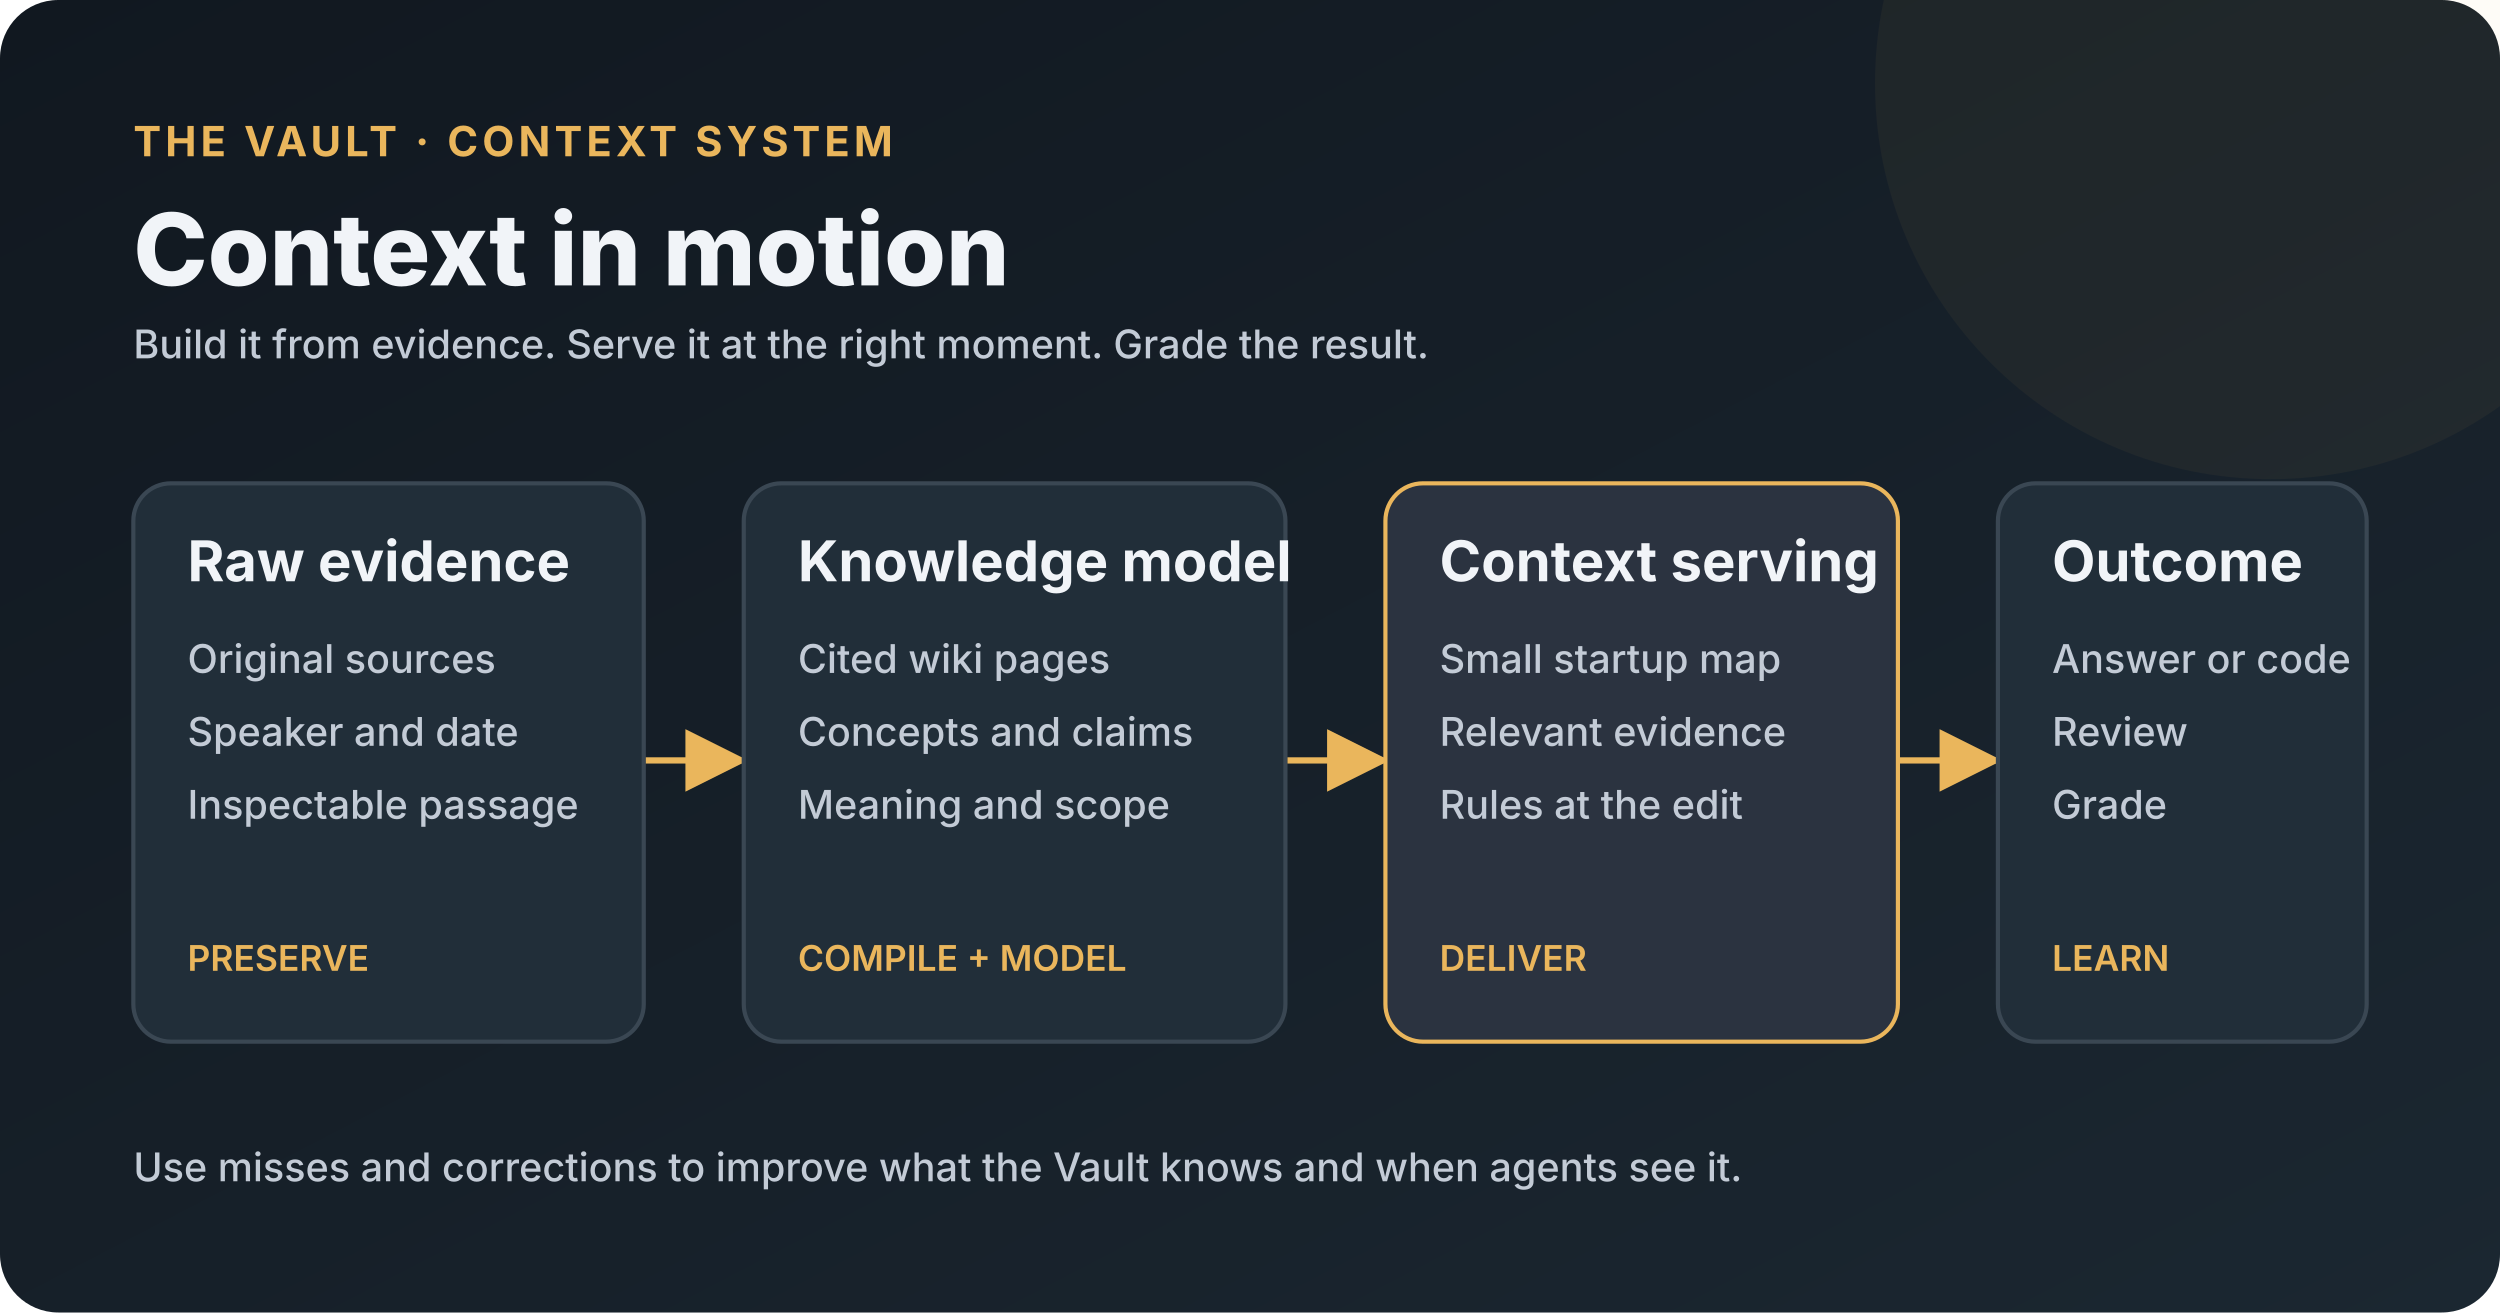
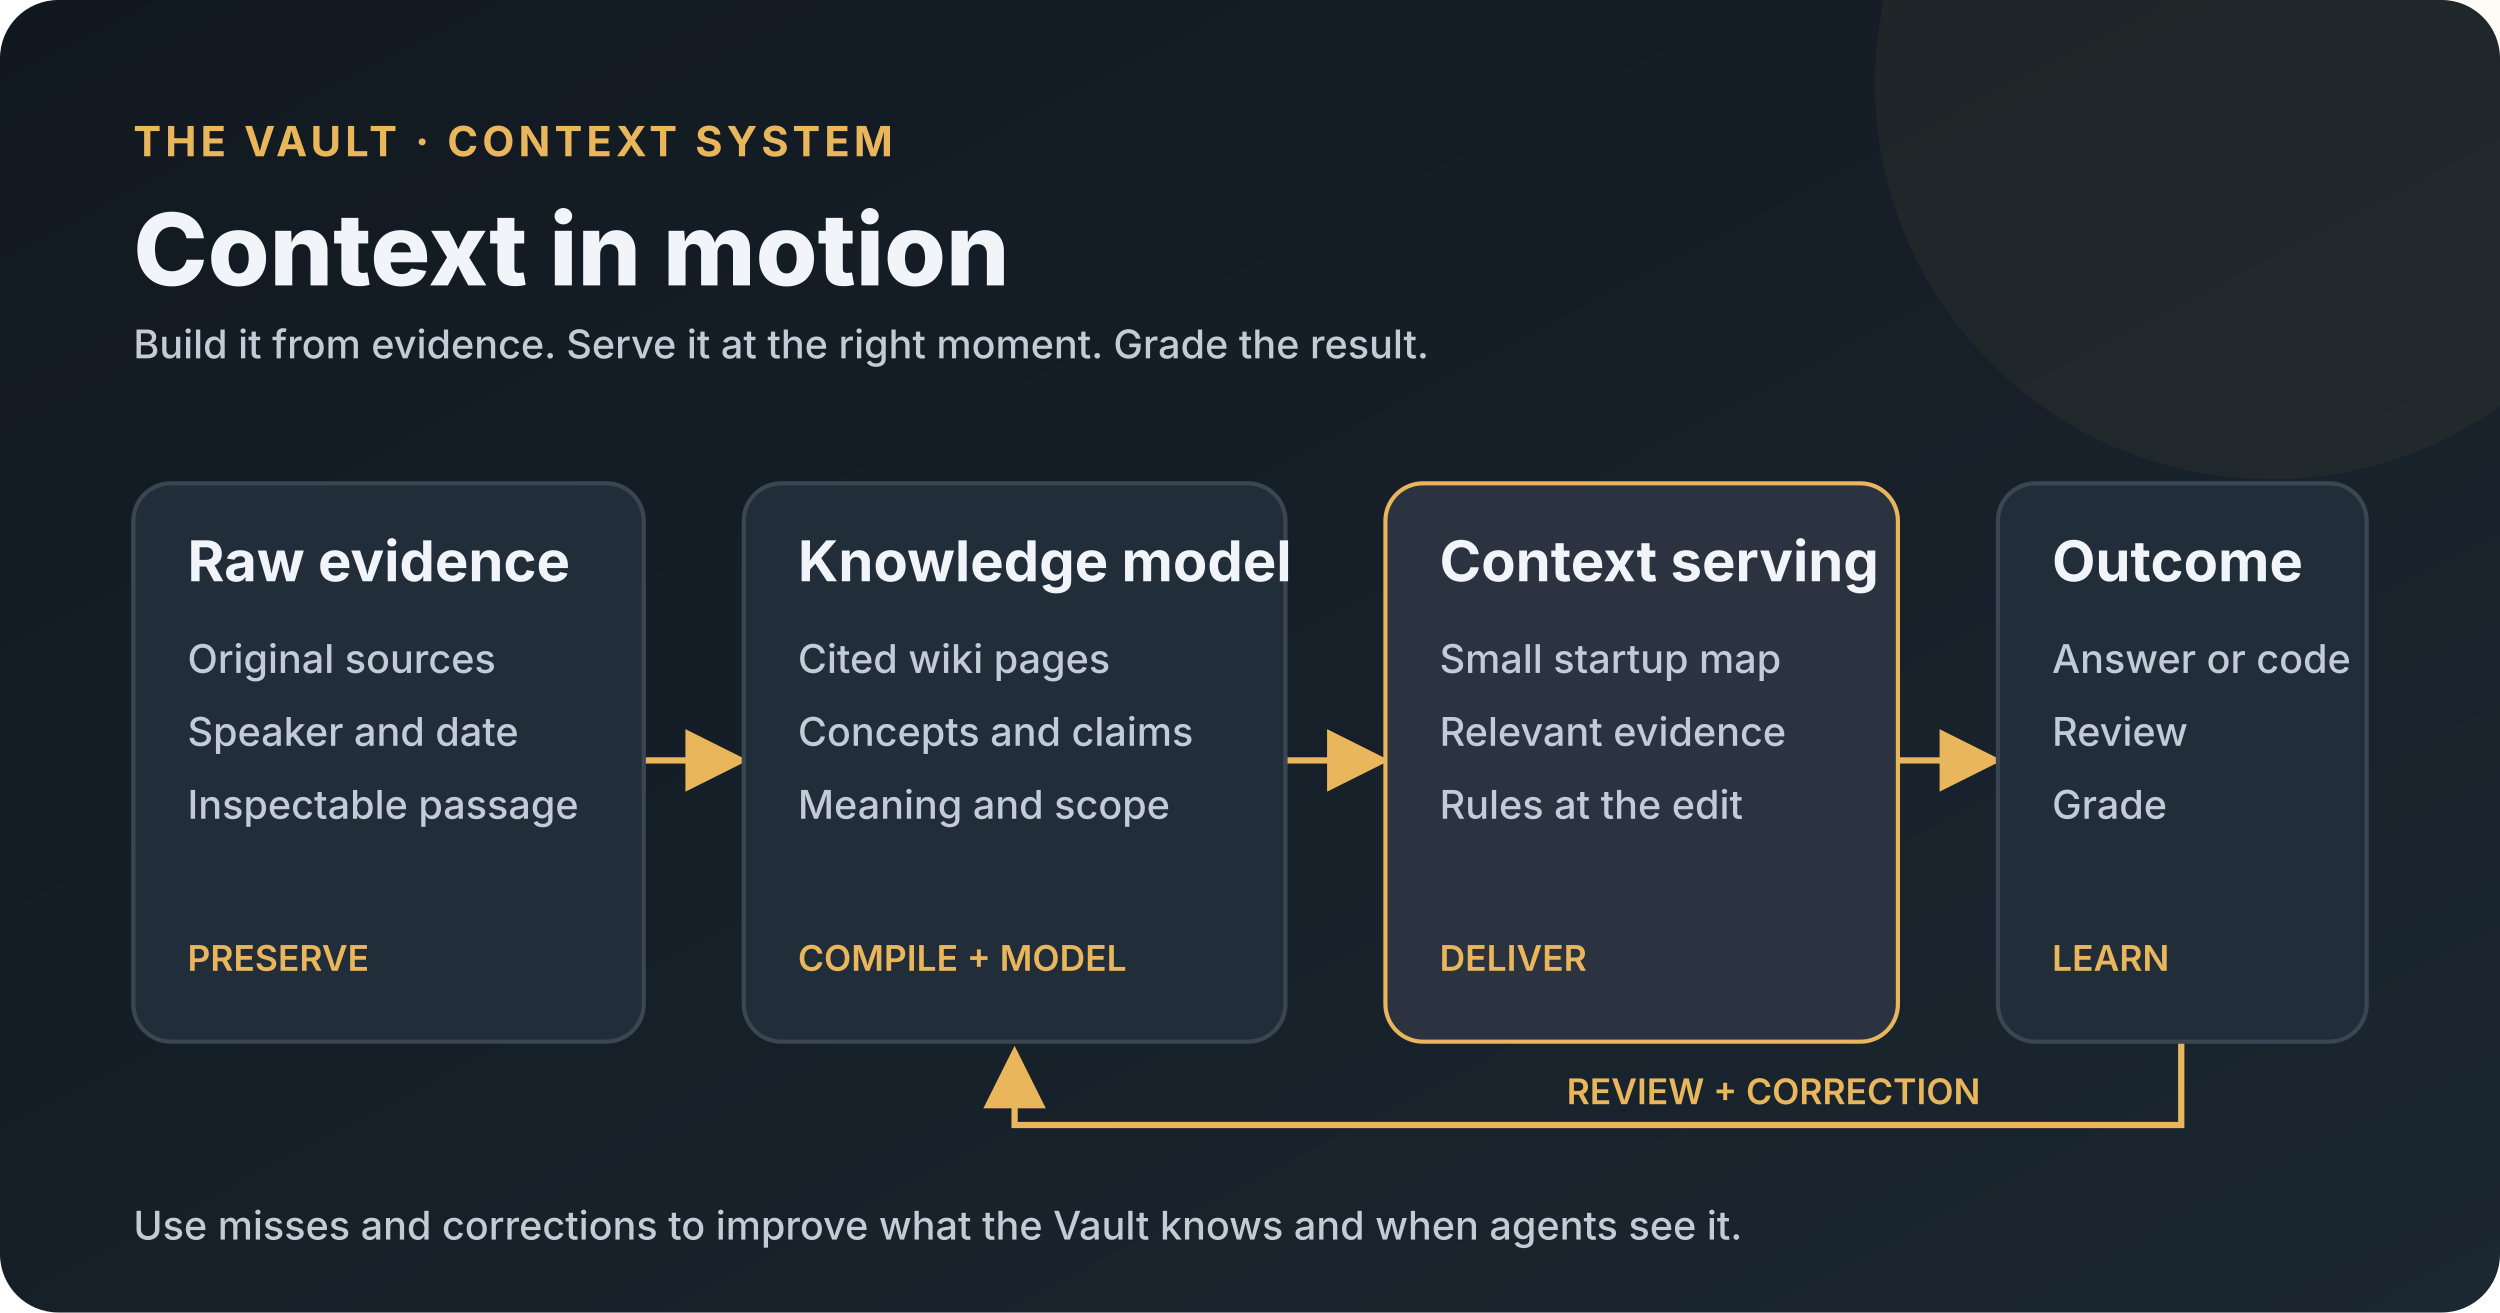
<svg xmlns="http://www.w3.org/2000/svg" viewBox="0 0 1200 630" role="img" aria-labelledby="title desc">
  <defs>
    <linearGradient id="bg" x1="0" y1="0" x2="1" y2="1">
      <stop offset="0" stop-color="#111820" />
      <stop offset="1" stop-color="#1b2731" />
    </linearGradient>
    <marker id="arrow" markerWidth="10" markerHeight="10" refX="9" refY="5" orient="auto">
      <path d="M0 0 10 5 0 10Z" fill="#eab65c" />
    </marker>
    <style>
      .kicker{font:700 20px Inter,Arial,sans-serif;letter-spacing:2px;fill:#eab65c}
      .headline{font:800 48px Inter,Arial,sans-serif;fill:#f1f4f8}
      .cardtitle{font:700 27px Inter,Arial,sans-serif;fill:#f1f4f8}
      .body{font:500 19px Inter,Arial,sans-serif;fill:#c3cbd6}
      .small{font:600 17px Inter,Arial,sans-serif;fill:#eab65c}
      .line{fill:none;stroke:#eab65c;stroke-width:3;marker-end:url(#arrow)}
    </style>
  </defs>
  <rect width="1200" height="630" rx="28" fill="url(#bg)" />
  <circle cx="1090" cy="40" r="190" fill="#eab65c" opacity=".05" />
  <text x="64" y="75" class="kicker">THE VAULT · CONTEXT SYSTEM</text>
  <text x="64" y="137" class="headline">Context in motion</text>
  <text x="64" y="172" class="body">Build it from evidence. Serve it at the right moment. Grade the result.</text>
  <g>
    <rect x="64" y="232" width="245" height="268" rx="18" fill="#212e39" stroke="#3a4753" stroke-width="2" />
    <text x="90" y="279" class="cardtitle">Raw evidence</text>
    <text x="90" y="323" class="body">Original sources</text>
    <text x="90" y="358" class="body">Speaker and date</text>
    <text x="90" y="393" class="body">Inspectable passage</text>
    <text x="90" y="466" class="small">PRESERVE</text>
  </g>
  <path class="line" d="M310 365 H356" />
  <g>
    <rect x="357" y="232" width="260" height="268" rx="18" fill="#212e39" stroke="#3a4753" stroke-width="2" />
    <text x="383" y="279" class="cardtitle">Knowledge model</text>
    <text x="383" y="323" class="body">Cited wiki pages</text>
    <text x="383" y="358" class="body">Concepts and claims</text>
    <text x="383" y="393" class="body">Meaning and scope</text>
    <text x="383" y="466" class="small">COMPILE + MODEL</text>
  </g>
  <path class="line" d="M618 365 H664" />
  <g>
    <rect x="665" y="232" width="246" height="268" rx="18" fill="#2b3340" stroke="#eab65c" stroke-width="2" />
    <text x="691" y="279" class="cardtitle">Context serving</text>
    <text x="691" y="323" class="body">Small startup map</text>
    <text x="691" y="358" class="body">Relevant evidence</text>
    <text x="691" y="393" class="body">Rules at the edit</text>
    <text x="691" y="466" class="small">DELIVER</text>
  </g>
  <path class="line" d="M912 365 H958" />
  <g>
    <rect x="959" y="232" width="177" height="268" rx="18" fill="#212e39" stroke="#3a4753" stroke-width="2" />
    <text x="985" y="279" class="cardtitle">Outcome</text>
    <text x="985" y="323" class="body">Answer or code</text>
    <text x="985" y="358" class="body">Review</text>
    <text x="985" y="393" class="body">Grade</text>
    <text x="985" y="466" class="small">LEARN</text>
  </g>
-   <text x="64" y="567" class="body">Use misses and corrections to improve what the Vault knows and when agents see it.</text>
+   <path class="line" d="M1047 501 V540 H487 V505" />
+   <text x="752" y="530" class="small">REVIEW + CORRECTION</text>
+   <text x="64" y="595" class="body">Use misses and corrections to improve what the Vault knows and when agents see it.</text>
</svg>
